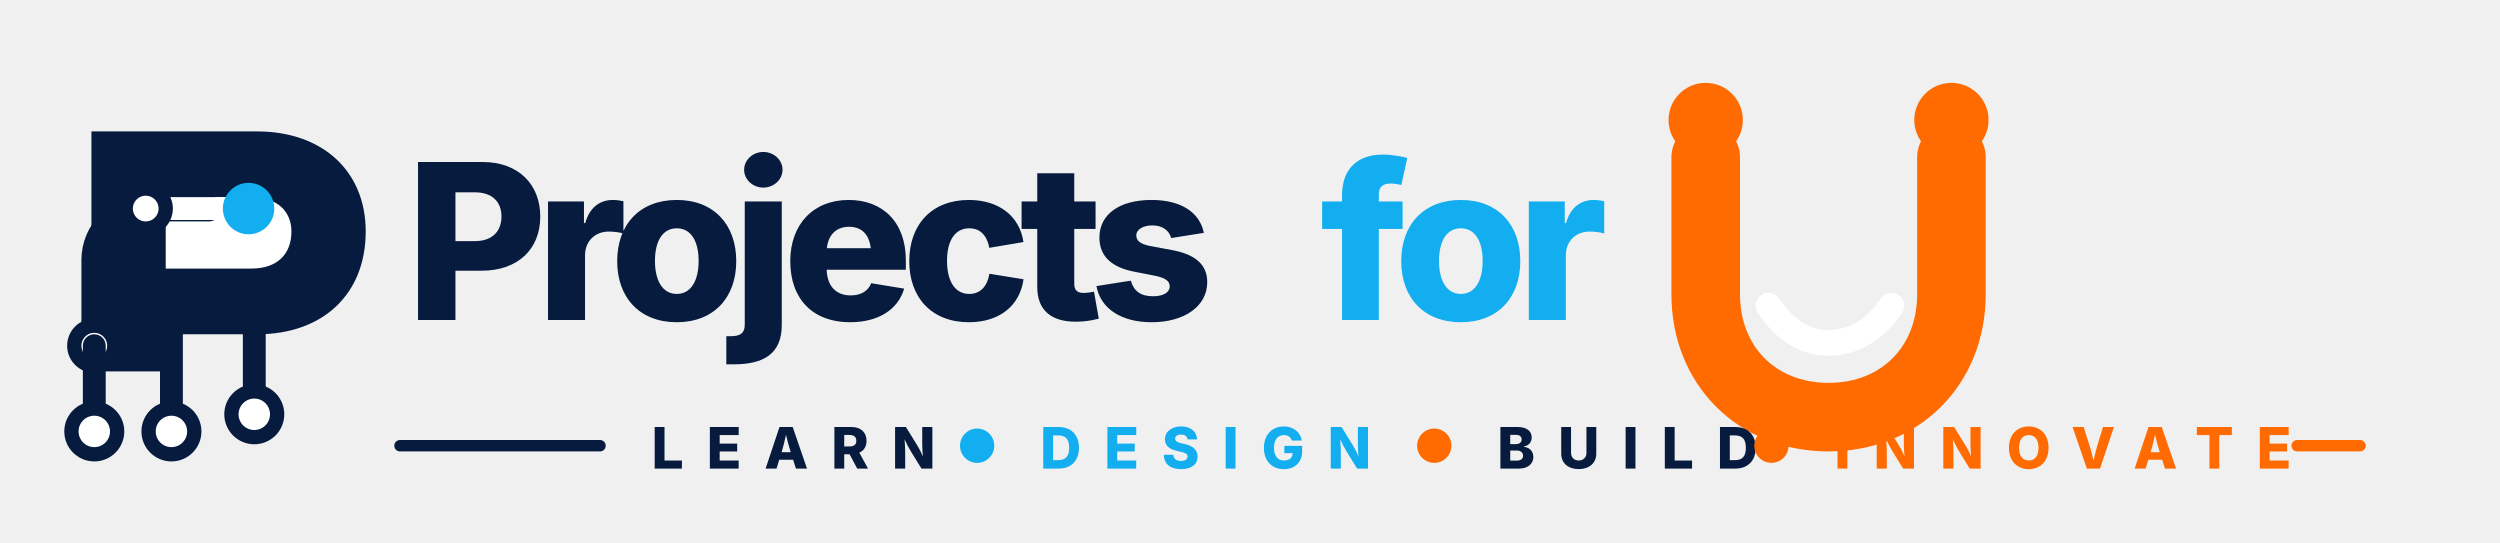
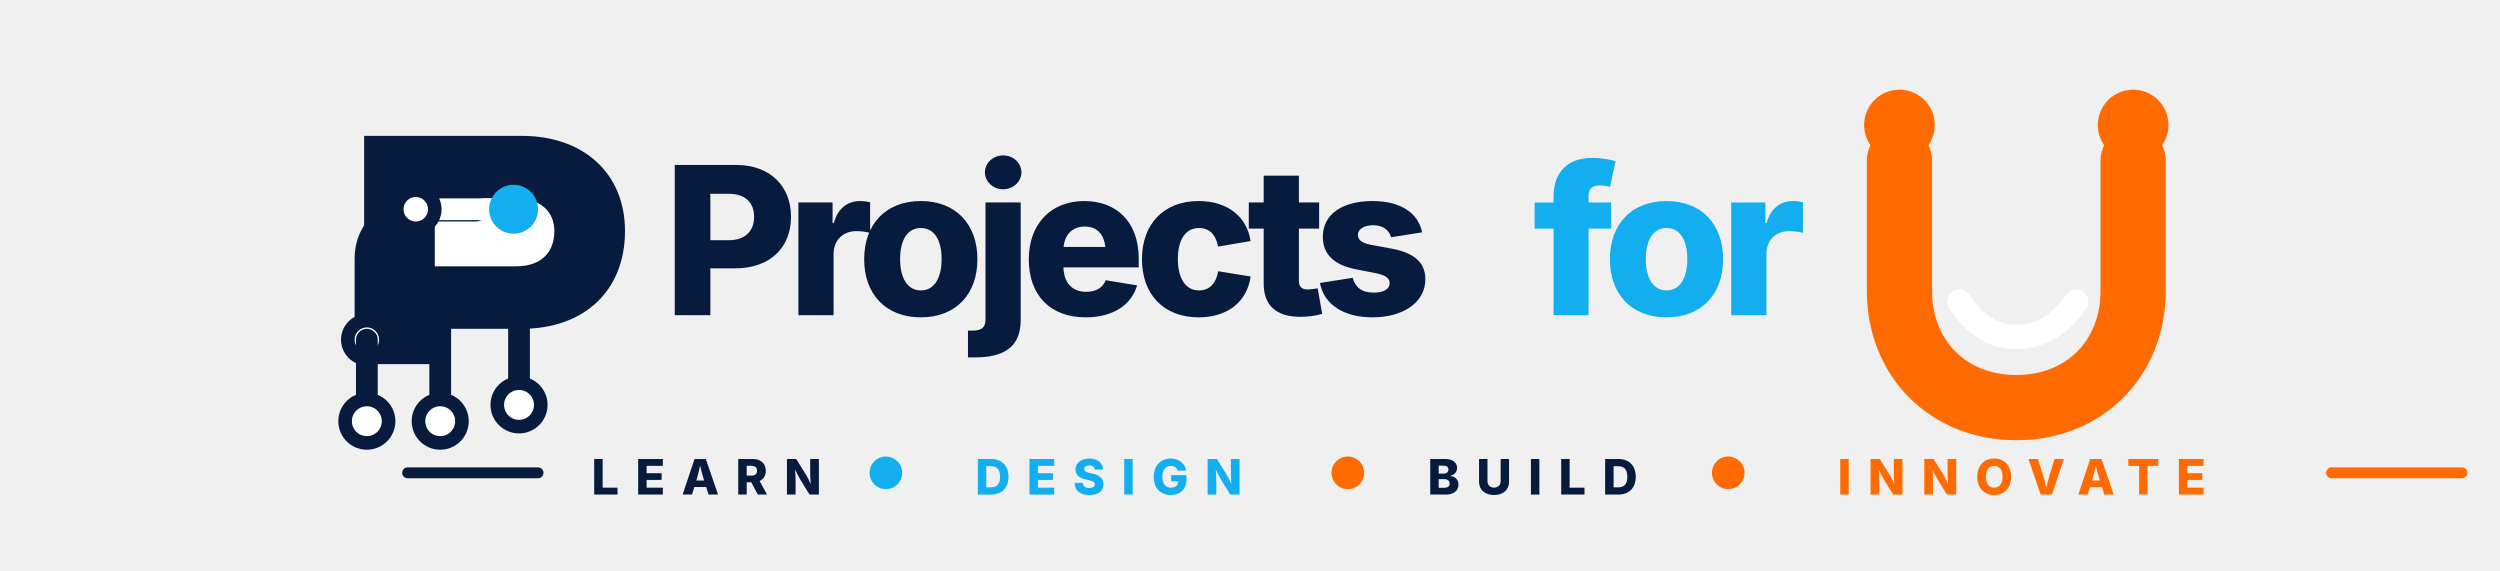
- <svg xmlns="http://www.w3.org/2000/svg" viewBox="0 0 875 190" fill="none">
-   <path d="M32 130V46h58c23 0 38 14 38 35 0 22-15 36-38 36H58v13H32Z" fill="#061B3D" />
-   <path d="M58 94h30c9 0 14-5 14-13 0-7-5-12-14-12H58v25Z" fill="#fff" />
-   <path d="M33 121V91c0-10 8-18 18-18h22" stroke="#061B3D" stroke-width="9" stroke-linecap="round" stroke-linejoin="round" />
-   <path d="M51 73h36" stroke="#fff" stroke-width="8" stroke-linecap="round" />
-   <circle cx="33" cy="121" r="7" fill="#fff" stroke="#061B3D" stroke-width="5" />
-   <circle cx="51" cy="73" r="7" fill="#fff" stroke="#061B3D" stroke-width="5" />
-   <circle cx="87" cy="73" r="9" fill="#12AEEF" />
-   <path d="M33 121v28M60 104v45M89 116v27" stroke="#061B3D" stroke-width="8" stroke-linecap="round" />
-   <circle cx="33" cy="151" r="8" fill="#fff" stroke="#061B3D" stroke-width="5" />
-   <circle cx="60" cy="151" r="8" fill="#fff" stroke="#061B3D" stroke-width="5" />
-   <circle cx="89" cy="145" r="8" fill="#fff" stroke="#061B3D" stroke-width="5" />
-   <text x="142" y="112" fill="#061B3D" font-family="Inter, Arial, sans-serif" font-size="76" font-weight="800" letter-spacing="-4">Projects</text>
-   <text x="462" y="112" fill="#12AEEF" font-family="Inter, Arial, sans-serif" font-size="76" font-weight="800" letter-spacing="-4">for</text>
-   <path d="M597 55v48c0 25 18 43 43 43s43-18 43-43V55" stroke="#FF6B00" stroke-width="24" stroke-linecap="round" />
-   <path d="M619 107c6 9 13 13 21 13s16-4 22-13" stroke="#fff" stroke-width="9" stroke-linecap="round" />
-   <circle cx="597" cy="42" r="13" fill="#FF6B00" />
-   <circle cx="683" cy="42" r="13" fill="#FF6B00" />
-   <path d="M140 156h70" stroke="#061B3D" stroke-width="4" stroke-linecap="round" />
-   <text x="228" y="164" fill="#061B3D" font-family="Inter, Arial, sans-serif" font-size="20" font-weight="800" letter-spacing="8">LEARN</text>
-   <circle cx="342" cy="156" r="6" fill="#12AEEF" />
-   <text x="364" y="164" fill="#12AEEF" font-family="Inter, Arial, sans-serif" font-size="20" font-weight="800" letter-spacing="8">DESIGN</text>
-   <circle cx="502" cy="156" r="6" fill="#FF6B00" />
-   <text x="524" y="164" fill="#061B3D" font-family="Inter, Arial, sans-serif" font-size="20" font-weight="800" letter-spacing="8">BUILD</text>
-   <circle cx="620" cy="156" r="6" fill="#FF6B00" />
-   <text x="642" y="164" fill="#FF6B00" font-family="Inter, Arial, sans-serif" font-size="20" font-weight="800" letter-spacing="8">INNOVATE</text>
-   <path d="M804 156h22" stroke="#FF6B00" stroke-width="4" stroke-linecap="round" />
+ <svg xmlns="http://www.w3.org/2000/svg" viewBox="0 0 920 210" fill="none">
+   <g transform="translate(102 4)">
+     <path d="M32 130V46h58c23 0 38 14 38 35 0 22-15 36-38 36H58v13H32Z" fill="#061B3D" />
+     <path d="M58 94h30c9 0 14-5 14-13 0-7-5-12-14-12H58v25Z" fill="#fff" />
+     <path d="M33 121V91c0-10 8-18 18-18h22" stroke="#061B3D" stroke-width="9" stroke-linecap="round" stroke-linejoin="round" />
+     <path d="M51 73h36" stroke="#fff" stroke-width="8" stroke-linecap="round" />
+     <circle cx="33" cy="121" r="7" fill="#fff" stroke="#061B3D" stroke-width="5" />
+     <circle cx="51" cy="73" r="7" fill="#fff" stroke="#061B3D" stroke-width="5" />
+     <circle cx="87" cy="73" r="9" fill="#12AEEF" />
+     <path d="M33 121v28M60 104v45M89 116v27" stroke="#061B3D" stroke-width="8" stroke-linecap="round" />
+     <circle cx="33" cy="151" r="8" fill="#fff" stroke="#061B3D" stroke-width="5" />
+     <circle cx="60" cy="151" r="8" fill="#fff" stroke="#061B3D" stroke-width="5" />
+     <circle cx="89" cy="145" r="8" fill="#fff" stroke="#061B3D" stroke-width="5" />
+     <text x="142" y="112" fill="#061B3D" font-family="Inter, Arial, sans-serif" font-size="76" font-weight="800" letter-spacing="-4">Projects</text>
+     <text x="462" y="112" fill="#12AEEF" font-family="Inter, Arial, sans-serif" font-size="76" font-weight="800" letter-spacing="-4">for</text>
+     <path d="M597 55v48c0 25 18 43 43 43s43-18 43-43V55" stroke="#FF6B00" stroke-width="24" stroke-linecap="round" />
+     <path d="M619 107c6 9 13 13 21 13s16-4 22-13" stroke="#fff" stroke-width="9" stroke-linecap="round" />
+     <circle cx="597" cy="42" r="13" fill="#FF6B00" />
+     <circle cx="683" cy="42" r="13" fill="#FF6B00" />
+   </g>
+   <g transform="translate(0 18)">
+     <path d="M150 156h48" stroke="#061B3D" stroke-width="4" stroke-linecap="round" />
+     <text x="260" y="164" text-anchor="middle" fill="#061B3D" font-family="Inter, Arial, sans-serif" font-size="18" font-weight="800" letter-spacing="6">LEARN</text>
+     <circle cx="326" cy="156" r="6" fill="#12AEEF" />
+     <text x="408" y="164" text-anchor="middle" fill="#12AEEF" font-family="Inter, Arial, sans-serif" font-size="18" font-weight="800" letter-spacing="6">DESIGN</text>
+     <circle cx="496" cy="156" r="6" fill="#FF6B00" />
+     <text x="564" y="164" text-anchor="middle" fill="#061B3D" font-family="Inter, Arial, sans-serif" font-size="18" font-weight="800" letter-spacing="6">BUILD</text>
+     <circle cx="636" cy="156" r="6" fill="#FF6B00" />
+     <text x="744" y="164" text-anchor="middle" fill="#FF6B00" font-family="Inter, Arial, sans-serif" font-size="18" font-weight="800" letter-spacing="6">INNOVATE</text>
+     <path d="M858 156h48" stroke="#FF6B00" stroke-width="4" stroke-linecap="round" />
+   </g>
</svg>
